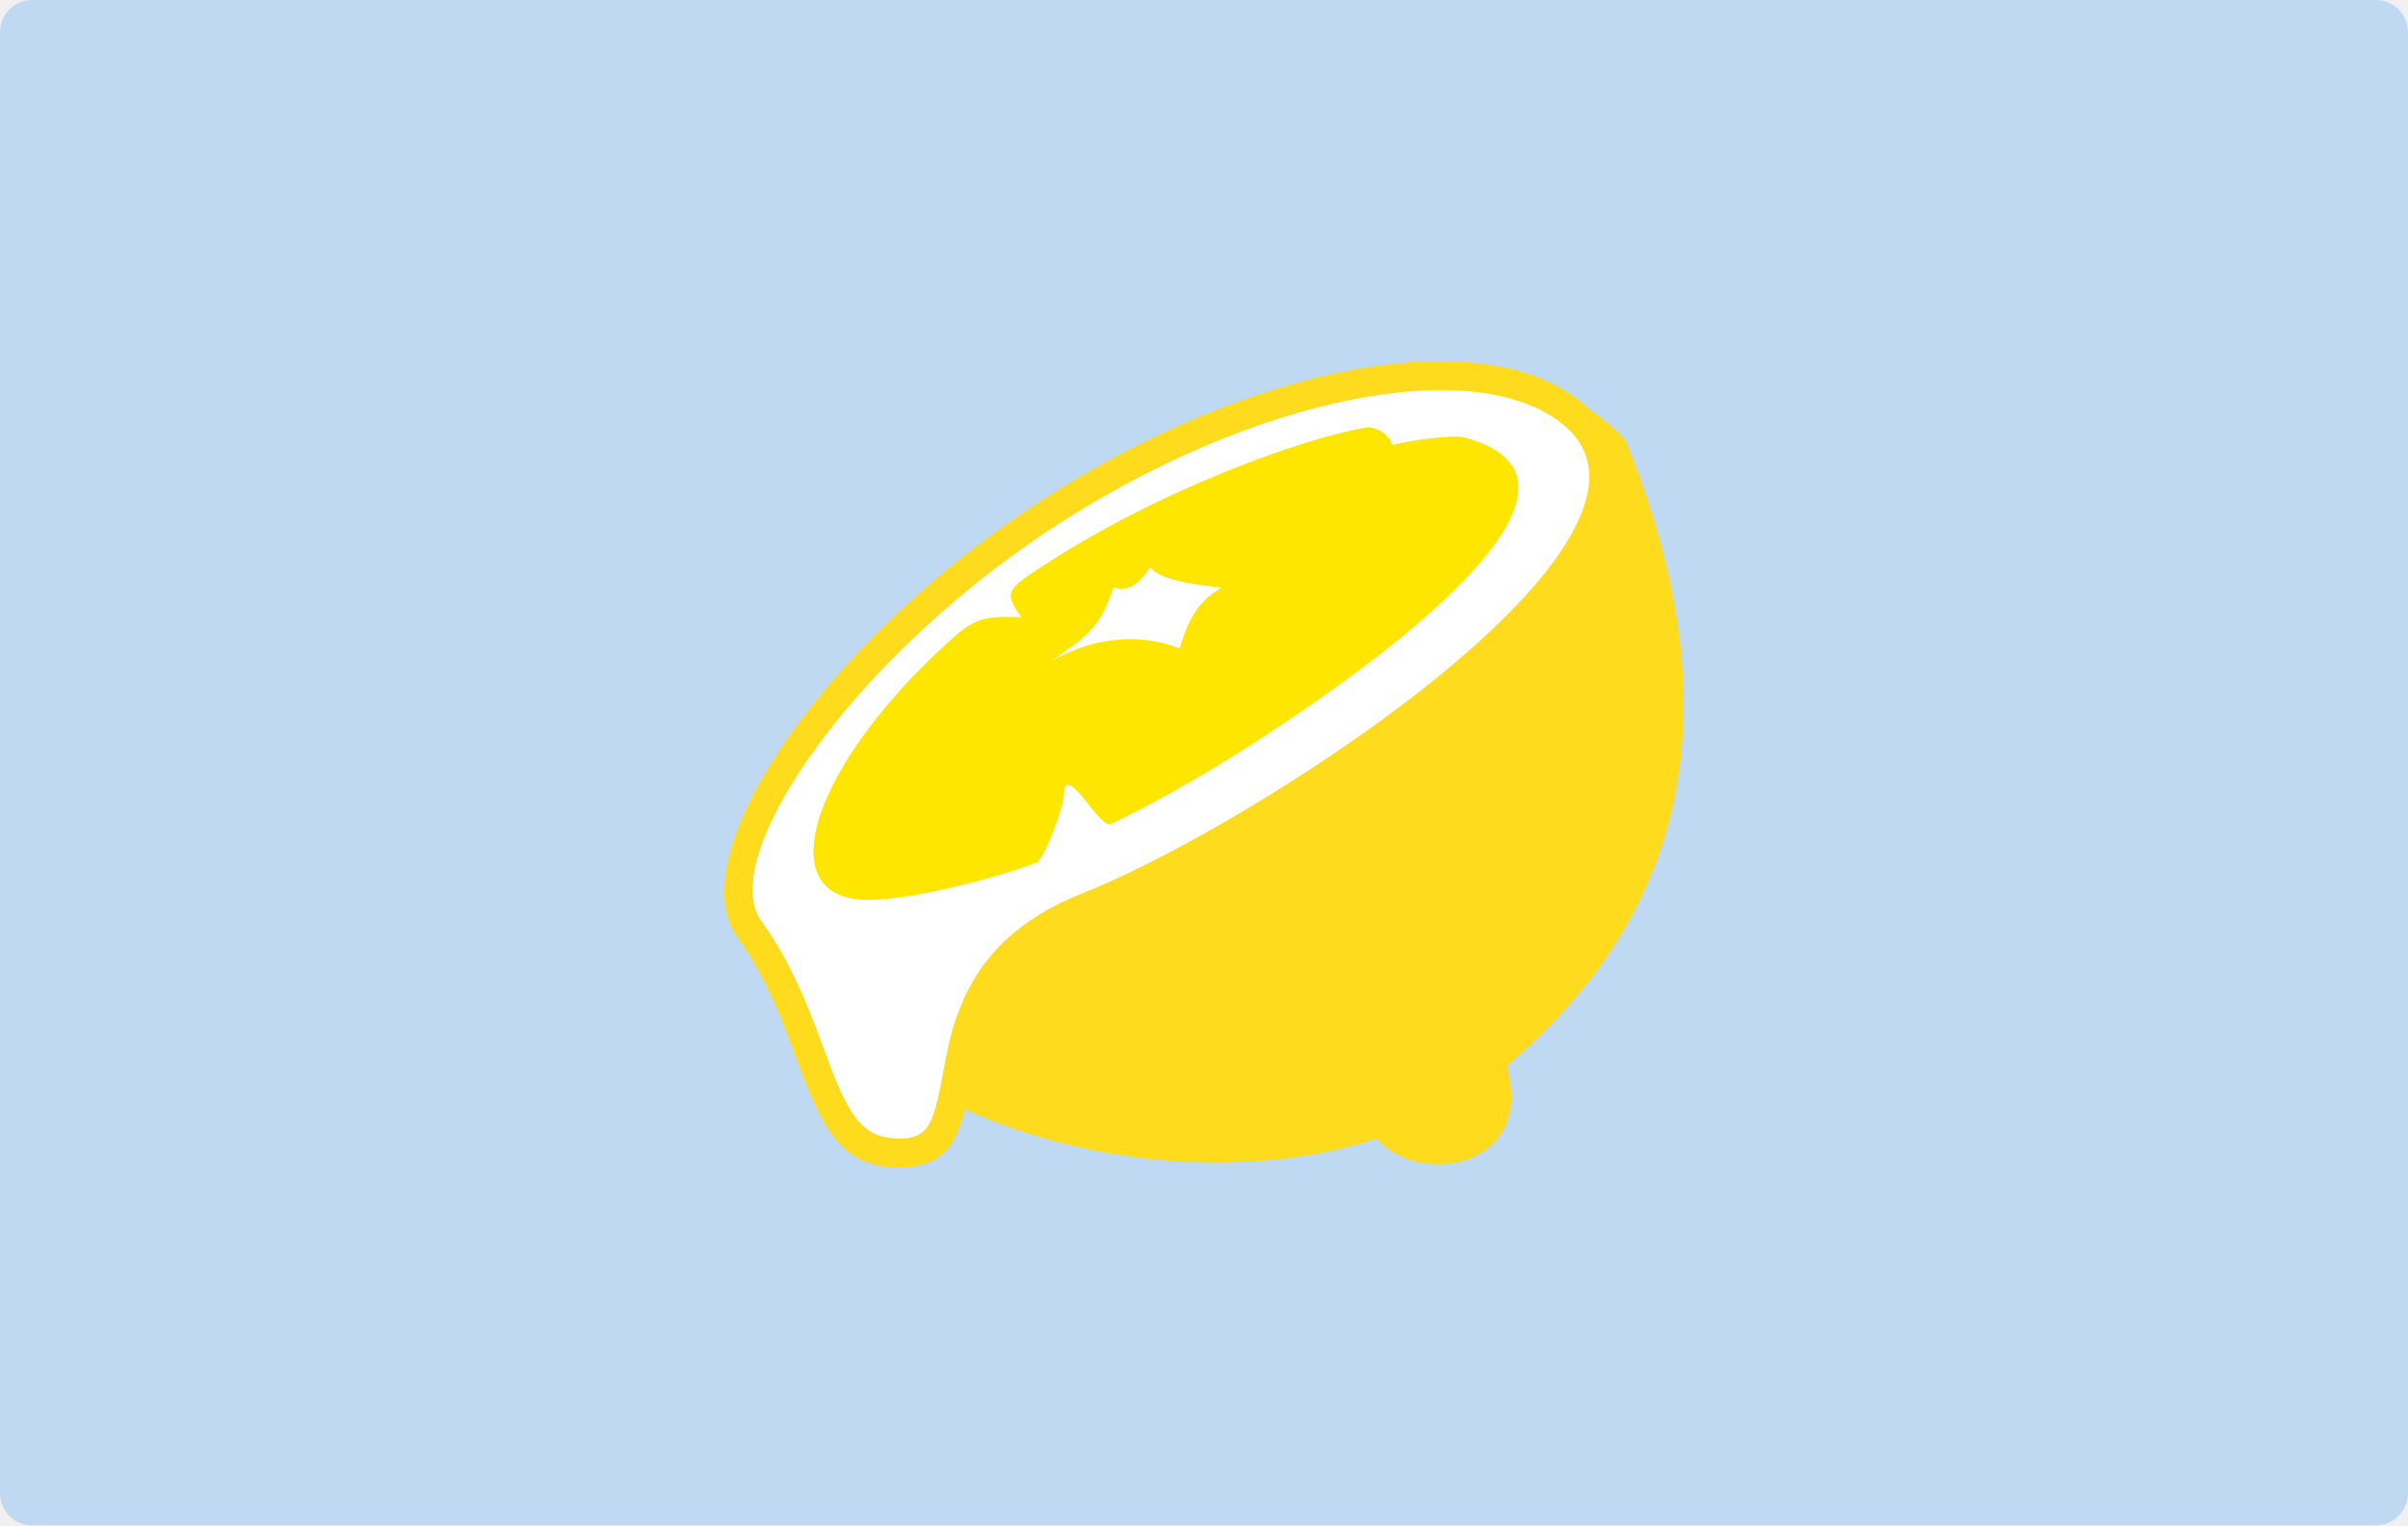
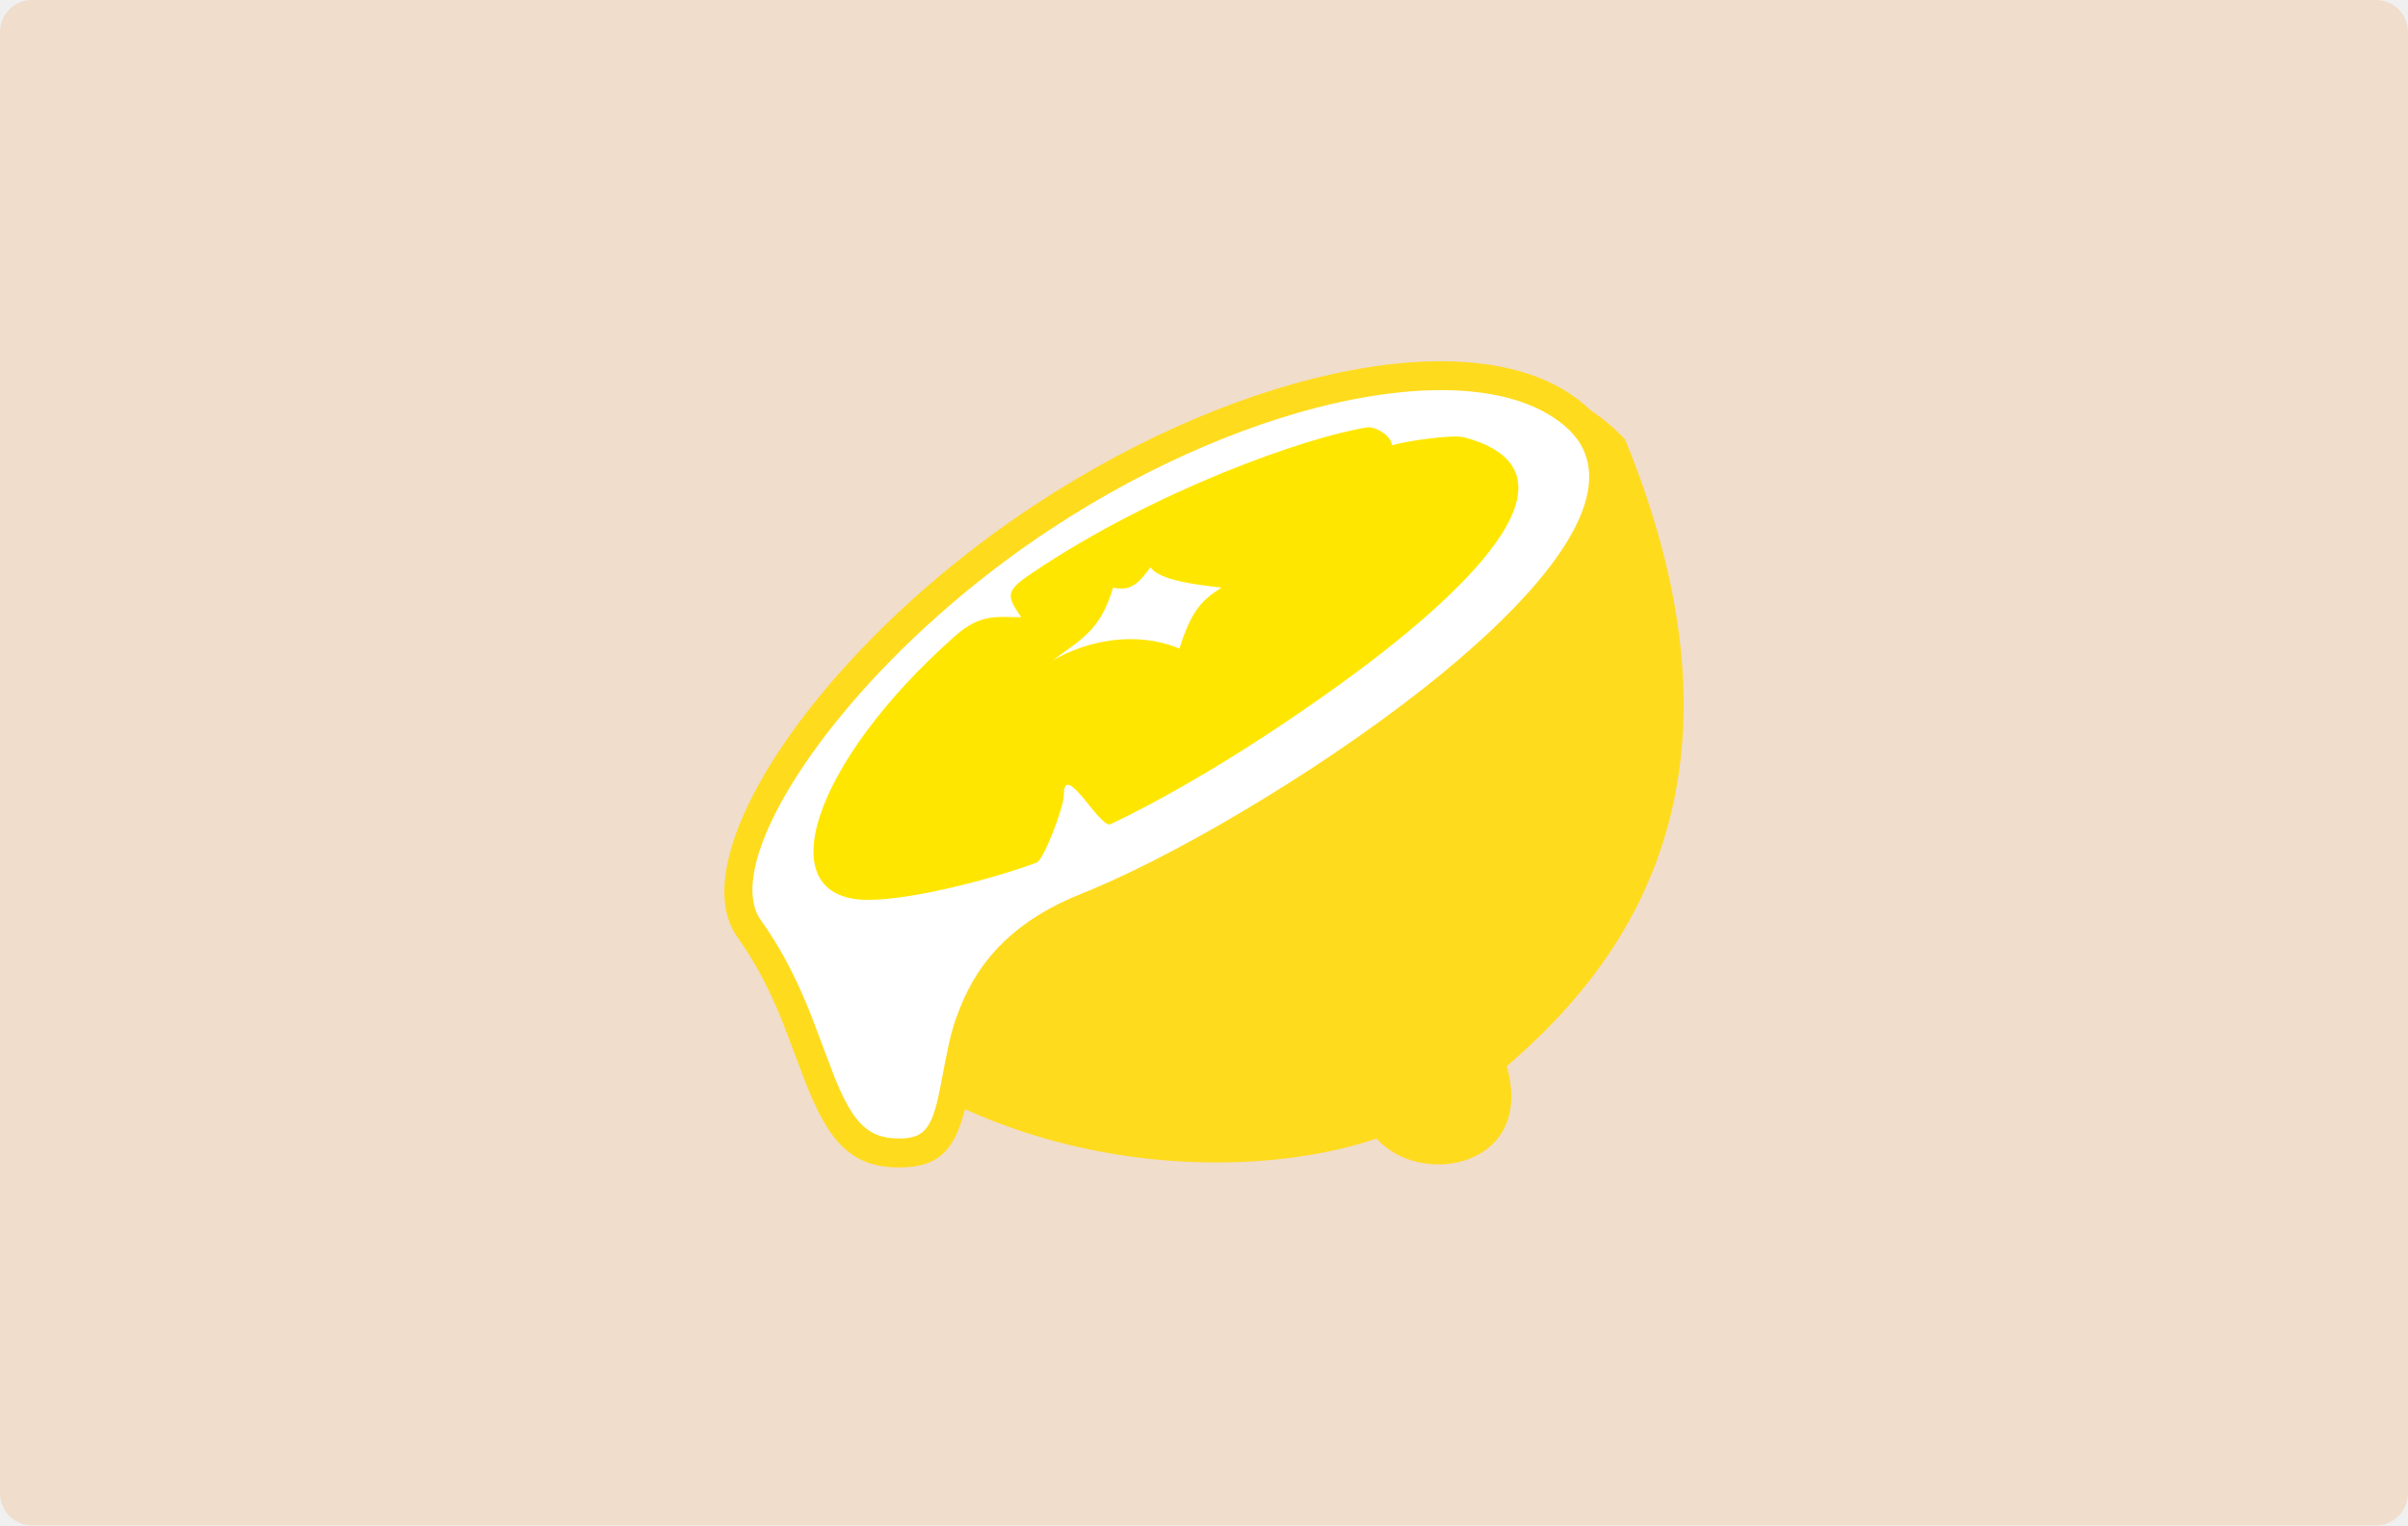
<svg xmlns="http://www.w3.org/2000/svg" width="300" height="190" viewBox="0 0 300 190" fill="none">
-   <rect width="300" height="190" rx="4" fill="#0080FF" fill-opacity="0.2" />
+   <rect width="300" height="190" rx="4" fill="#F27400" fill-opacity="0.15" />
  <g clip-path="url(#clip0_603_943)">
    <path d="M202.466 54.741C219.902 97.302 202.466 120.185 187.715 132.801C191.32 145.418 176.952 148.02 171.494 141.813C155.428 147.353 122.787 147.173 99.4 123.789C86.783 111.173 96.624 83.106 130.04 64.312C158.878 48.09 187.715 39.078 202.466 54.741Z" fill="#FFDB1E" />
    <path d="M130.04 64.312C154.725 48.101 184.201 41.314 196.251 51.803C214.751 67.916 157.075 104.367 135.447 112.975C112.016 122.301 124.633 143.615 112.016 143.615C101.202 143.615 103.005 129.197 93.333 115.678C87.62 107.694 101.779 82.869 130.04 64.312Z" fill="white" />
    <path d="M129.051 62.805C124.347 65.895 119.853 69.291 115.596 72.972L113.567 74.767C95.932 90.706 86.173 108.77 91.867 116.727C92.401 117.474 92.91 118.239 93.393 119.02C94.663 121.07 95.756 123.209 96.802 125.625L97.563 127.456L100.265 134.6C103.218 142.252 106.071 145.417 112.016 145.417C117.442 145.417 119.328 142.845 120.665 136.213L121.285 132.97L121.666 131.116L121.897 130.122L122.128 129.252L122.374 128.451L122.651 127.659L122.973 126.819C125.004 121.709 128.66 117.863 135.077 115.08L136.113 114.65C148.583 109.687 168.4 97.836 182.043 86.595L183.933 85.01C184.835 84.241 185.726 83.458 186.605 82.662L188.277 81.119C201.292 68.833 205.674 58.217 197.934 50.897L197.435 50.444C184.976 39.599 155.266 45.59 129.051 62.805ZM195.068 53.163C201.148 58.459 197.573 67.348 185.92 78.387L184.281 79.905C183.999 80.161 183.713 80.417 183.424 80.674L181.636 82.231C181.013 82.764 180.384 83.291 179.751 83.813C166.869 94.427 148.281 105.647 136.106 110.758L134.78 111.301C126.789 114.481 122.124 119.193 119.623 125.488L119.099 126.879L118.809 127.754L118.548 128.659C118.506 128.816 118.464 128.977 118.423 129.143L118.173 130.21L117.766 132.177L117.135 135.486L116.86 136.78C115.936 140.789 114.891 141.813 112.016 141.813C108.17 141.813 106.269 139.889 103.948 134.114L101.229 126.932L100.762 125.749C99.453 122.535 98.099 119.771 96.458 117.121C95.933 116.273 95.379 115.442 94.799 114.63C91.681 110.273 95.642 100.451 104.307 89.729L105.752 87.983C112.194 80.39 120.894 72.474 131.029 65.819C156.039 49.395 184.213 43.713 195.068 53.163Z" fill="#FFDB1E" />
    <path d="M182.435 54.478C199.179 58.983 181.119 75.007 166.924 85.248C153.471 94.952 143.111 100.423 138.363 102.659C137.044 103.282 132.535 94.54 132.535 99.053C132.535 100.557 130.011 107.121 129.168 107.438C124.247 109.284 113.945 112.088 108.134 112.088C95.55 112.088 101.202 94.952 118.999 79.206C122.214 76.362 124.327 76.881 127.228 76.881C125.293 74.095 125.304 73.576 128.681 71.308C143.702 61.211 162.482 54.47 170.456 53.209C171.776 53.259 173.412 54.47 173.412 55.477C174.89 54.972 180.964 54.078 182.435 54.474V54.478Z" fill="#FFE600" />
    <path d="M131.111 82.299C134.661 79.606 137.037 78.658 138.677 73.194C140.717 73.63 141.709 72.905 143.327 70.666C144.495 72.346 149.3 72.858 152.169 73.194C149.592 74.819 148.36 76.264 146.936 80.785C141.658 78.582 135.519 79.696 131.111 82.299Z" fill="white" />
  </g>
  <defs>
    <clipPath id="clip0_603_943">
      <rect width="120" height="100.84" fill="white" transform="translate(90 45)" />
    </clipPath>
  </defs>
</svg>
